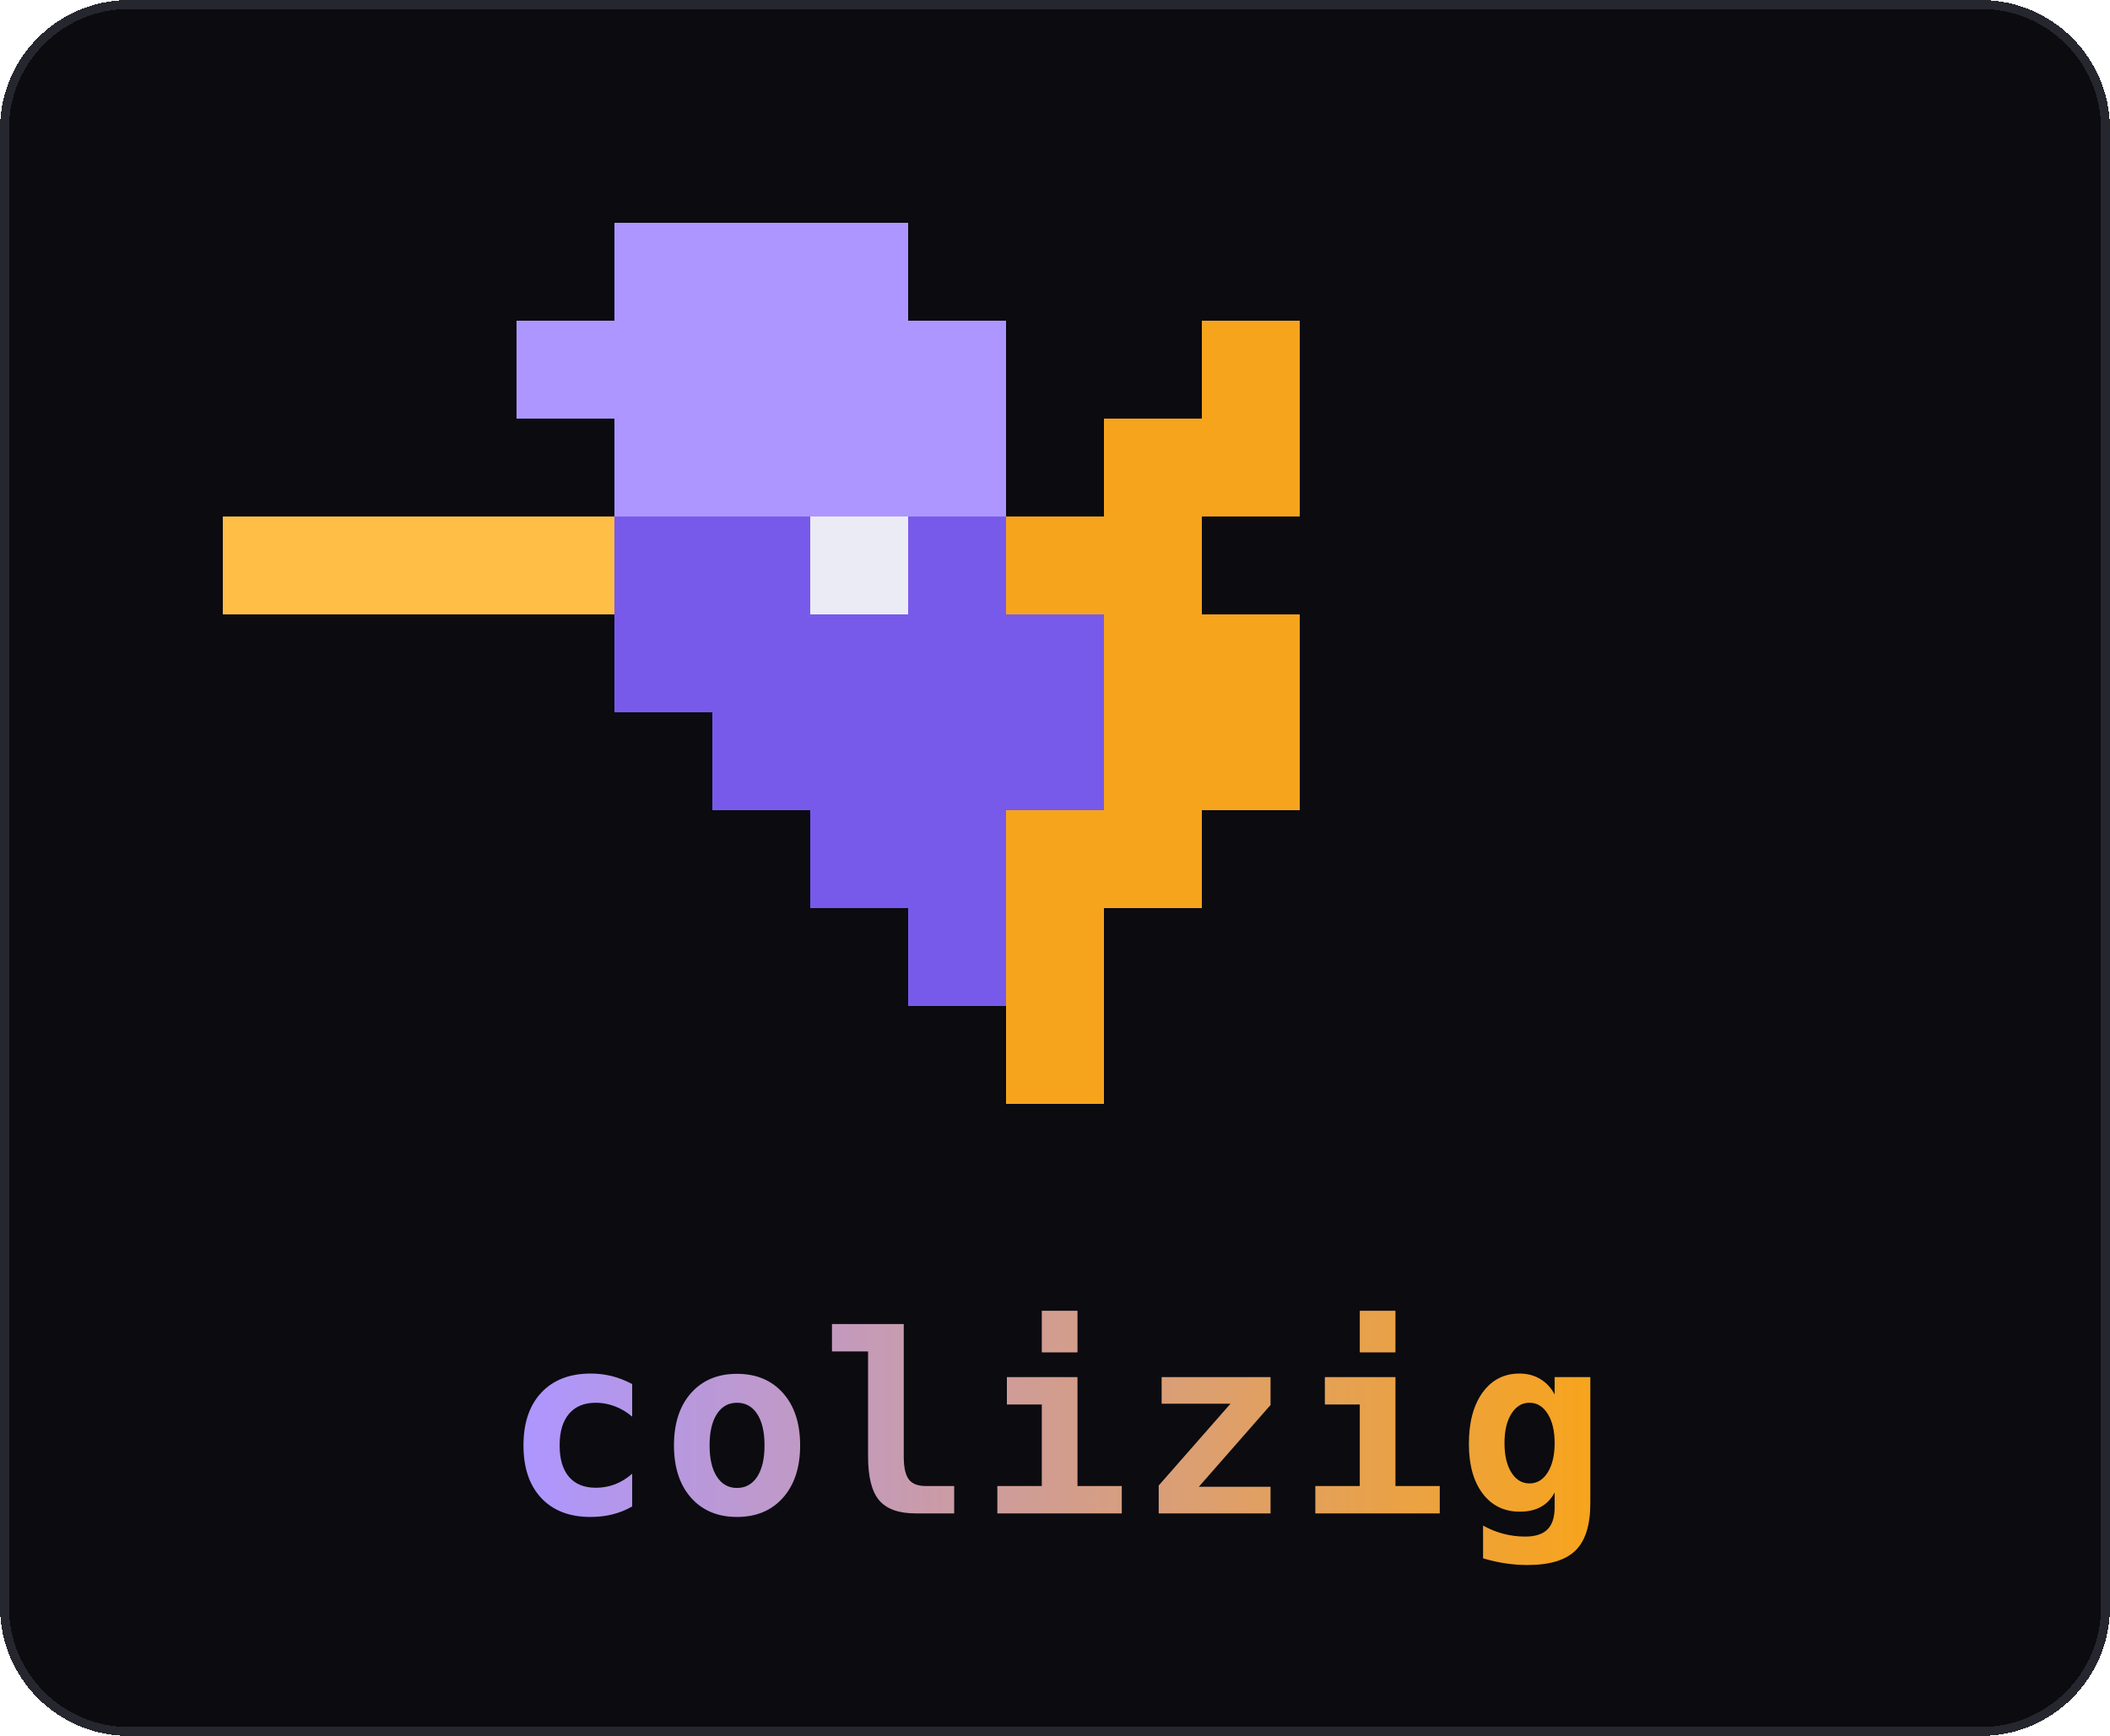
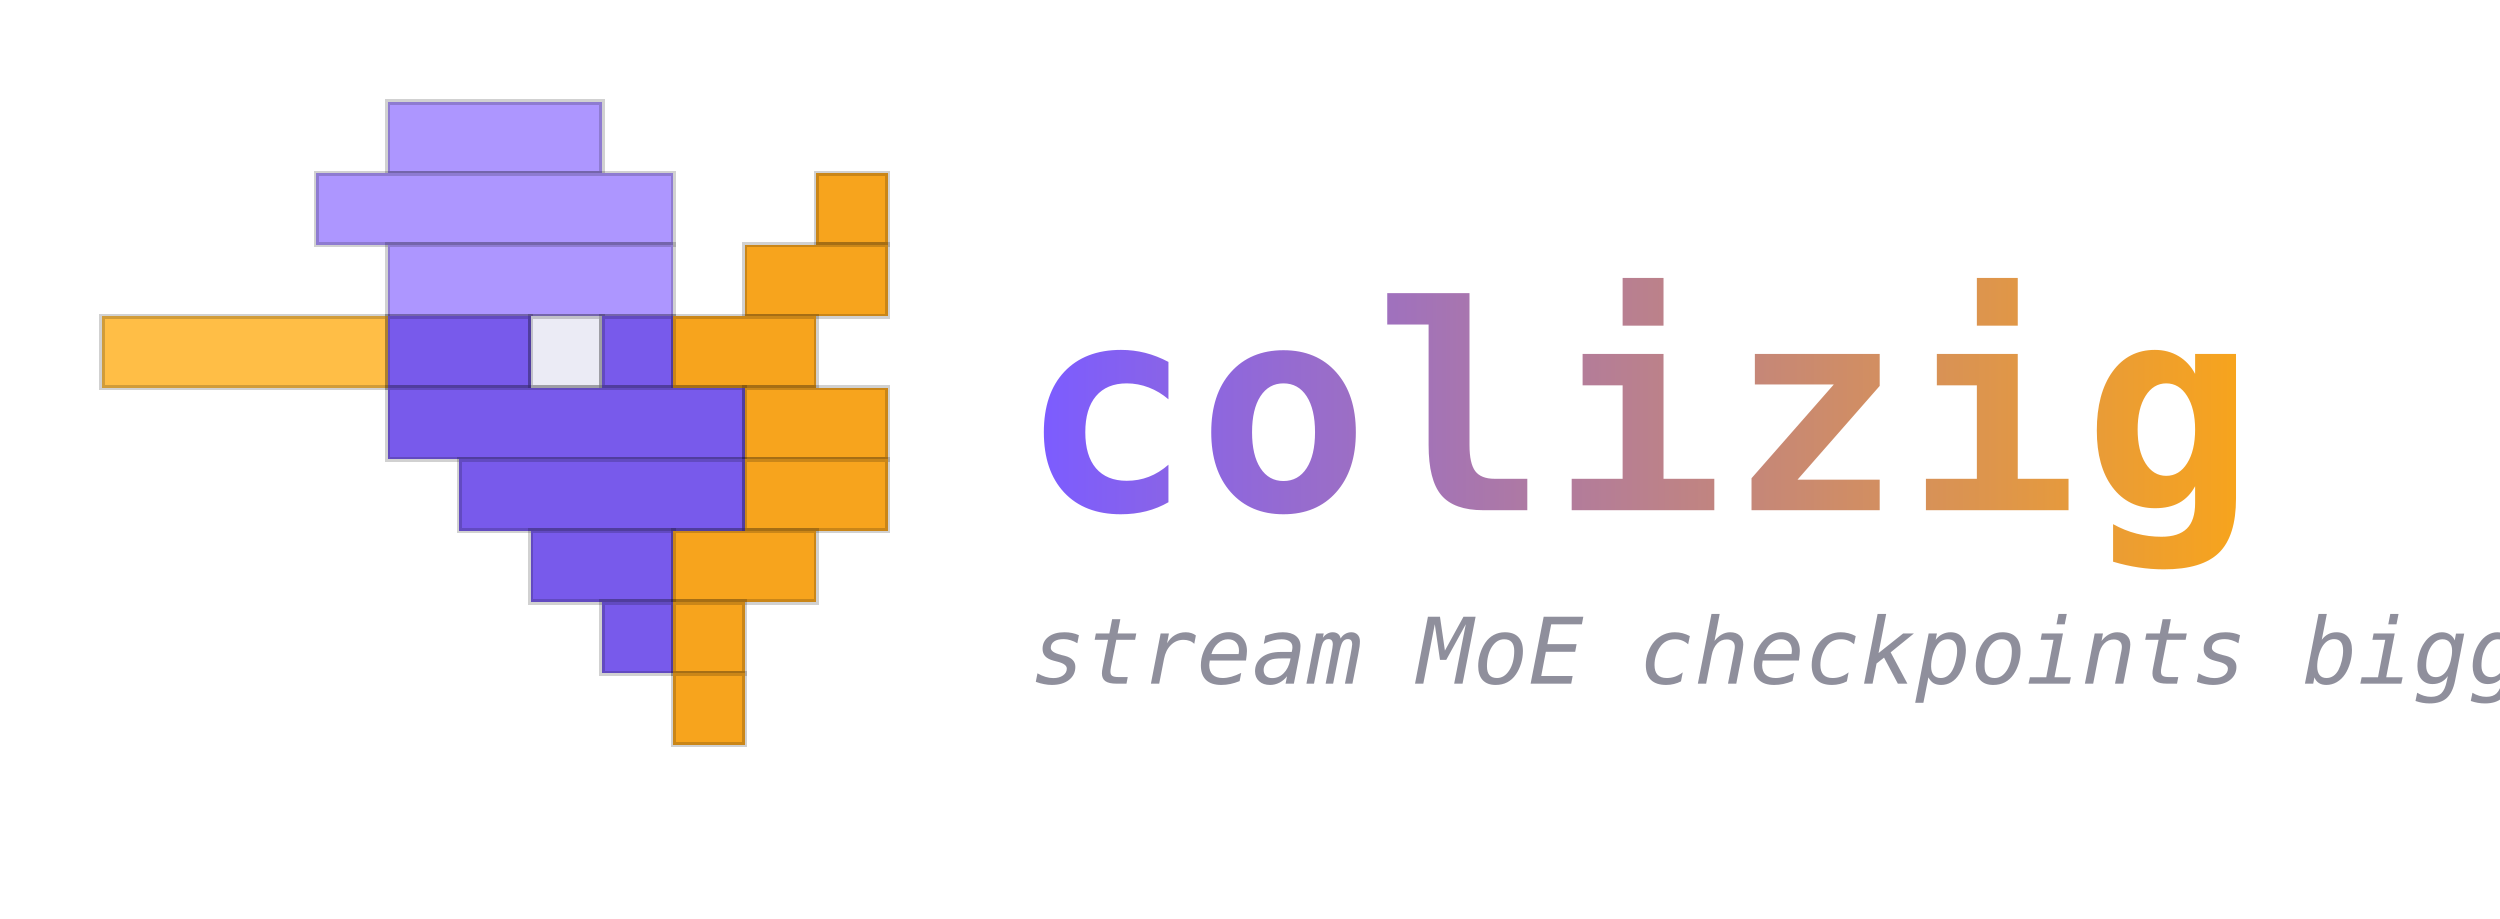
- <svg xmlns="http://www.w3.org/2000/svg" width="474" height="390" viewBox="0 0 474 390" shape-rendering="crispEdges">
+ <svg xmlns="http://www.w3.org/2000/svg" width="490" height="180" viewBox="0 0 490 180" shape-rendering="crispEdges">
  <defs>
    <linearGradient id="wordmark" x1="0" y1="0" x2="1" y2="0">
-       <stop offset="0" stop-color="#AD96FF" />
+       <stop offset="0" stop-color="#7C5CFF" />
      <stop offset="1" stop-color="#F7A41D" />
    </linearGradient>
  </defs>
-   <rect x="1" y="1" width="472" height="388" rx="28" fill="#0b0b10" stroke="#26262f" stroke-width="2" />
-   <g>
-     <rect x="138" y="50" width="66" height="22" fill="#AD96FF" />
-     <rect x="116" y="72" width="110" height="22" fill="#AD96FF" />
-     <rect x="270" y="72" width="22" height="22" fill="#F7A41D" />
-     <rect x="138" y="94" width="88" height="22" fill="#AD96FF" />
-     <rect x="248" y="94" width="44" height="22" fill="#F7A41D" />
-     <rect x="50" y="116" width="88" height="22" fill="#FFBE46" />
-     <rect x="138" y="116" width="44" height="22" fill="#785AEB" />
-     <rect x="182" y="116" width="22" height="22" fill="#EBEBF5" />
-     <rect x="204" y="116" width="22" height="22" fill="#785AEB" />
-     <rect x="226" y="116" width="44" height="22" fill="#F7A41D" />
-     <rect x="138" y="138" width="110" height="22" fill="#785AEB" />
-     <rect x="248" y="138" width="44" height="22" fill="#F7A41D" />
-     <rect x="160" y="160" width="88" height="22" fill="#785AEB" />
-     <rect x="248" y="160" width="44" height="22" fill="#F7A41D" />
-     <rect x="182" y="182" width="44" height="22" fill="#785AEB" />
-     <rect x="226" y="182" width="44" height="22" fill="#F7A41D" />
-     <rect x="204" y="204" width="22" height="22" fill="#785AEB" />
-     <rect x="226" y="204" width="22" height="22" fill="#F7A41D" />
-     <rect x="226" y="226" width="22" height="22" fill="#F7A41D" />
+   <g stroke="rgba(0,0,0,0.18)" stroke-width="1">
+     <rect x="76" y="20" width="42" height="14" fill="#AD96FF" />
+     <rect x="62" y="34" width="70" height="14" fill="#AD96FF" />
+     <rect x="160" y="34" width="14" height="14" fill="#F7A41D" />
+     <rect x="76" y="48" width="56" height="14" fill="#AD96FF" />
+     <rect x="146" y="48" width="28" height="14" fill="#F7A41D" />
+     <rect x="20" y="62" width="56" height="14" fill="#FFBE46" />
+     <rect x="76" y="62" width="28" height="14" fill="#785AEB" />
+     <rect x="104" y="62" width="14" height="14" fill="#EBEBF5" />
+     <rect x="118" y="62" width="14" height="14" fill="#785AEB" />
+     <rect x="132" y="62" width="28" height="14" fill="#F7A41D" />
+     <rect x="76" y="76" width="70" height="14" fill="#785AEB" />
+     <rect x="146" y="76" width="28" height="14" fill="#F7A41D" />
+     <rect x="90" y="90" width="56" height="14" fill="#785AEB" />
+     <rect x="146" y="90" width="28" height="14" fill="#F7A41D" />
+     <rect x="104" y="104" width="28" height="14" fill="#785AEB" />
+     <rect x="132" y="104" width="28" height="14" fill="#F7A41D" />
+     <rect x="118" y="118" width="14" height="14" fill="#785AEB" />
+     <rect x="132" y="118" width="14" height="14" fill="#F7A41D" />
+     <rect x="132" y="132" width="14" height="14" fill="#F7A41D" />
  </g>
-   <text x="237" y="340" text-anchor="middle" font-family="Consolas, 'SF Mono', 'Cascadia Code', Menlo, monospace" font-weight="700" font-size="56" letter-spacing="2" fill="url(#wordmark)">colizig</text>
+   <text x="200" y="100" font-family="Consolas, 'SF Mono', 'Cascadia Code', Menlo, monospace" font-weight="700" font-size="56" letter-spacing="1" fill="url(#wordmark)">colizig</text>
+   <text x="202" y="134" font-family="ui-monospace, SFMono-Regular, Menlo, Consolas, monospace" font-size="18" font-style="italic" fill="#8F8F9C">stream MoE checkpoints bigger than your RAM</text>
</svg>
